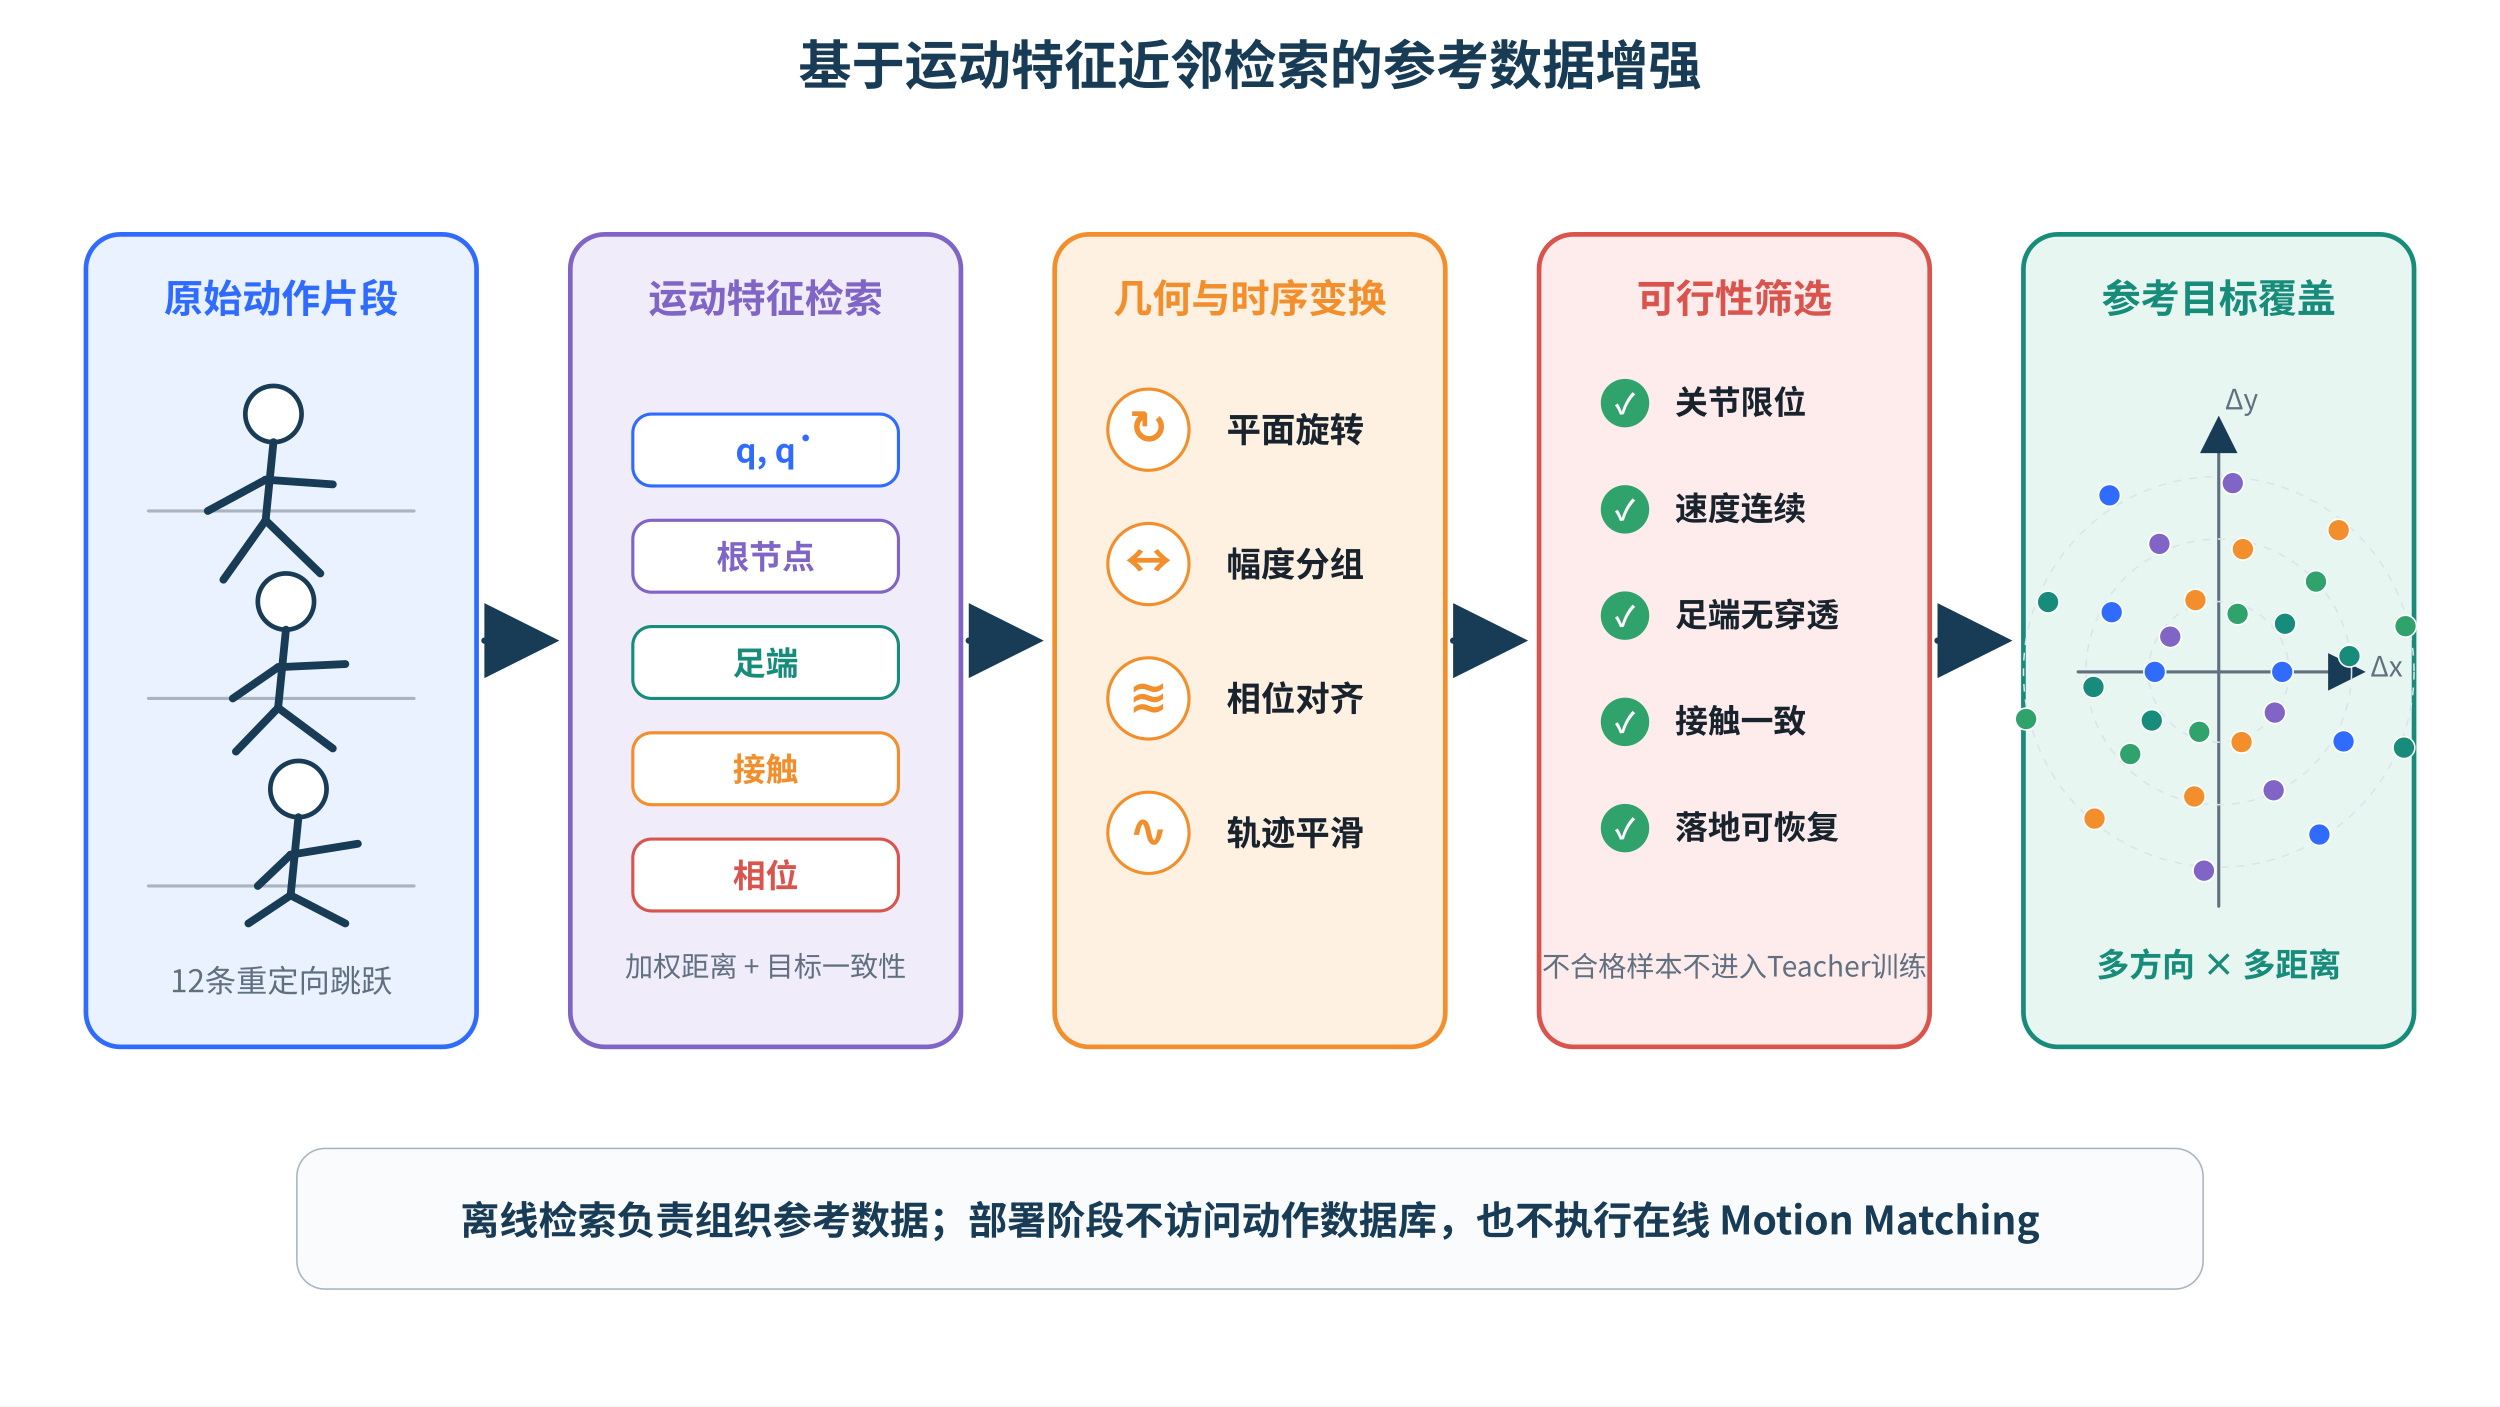
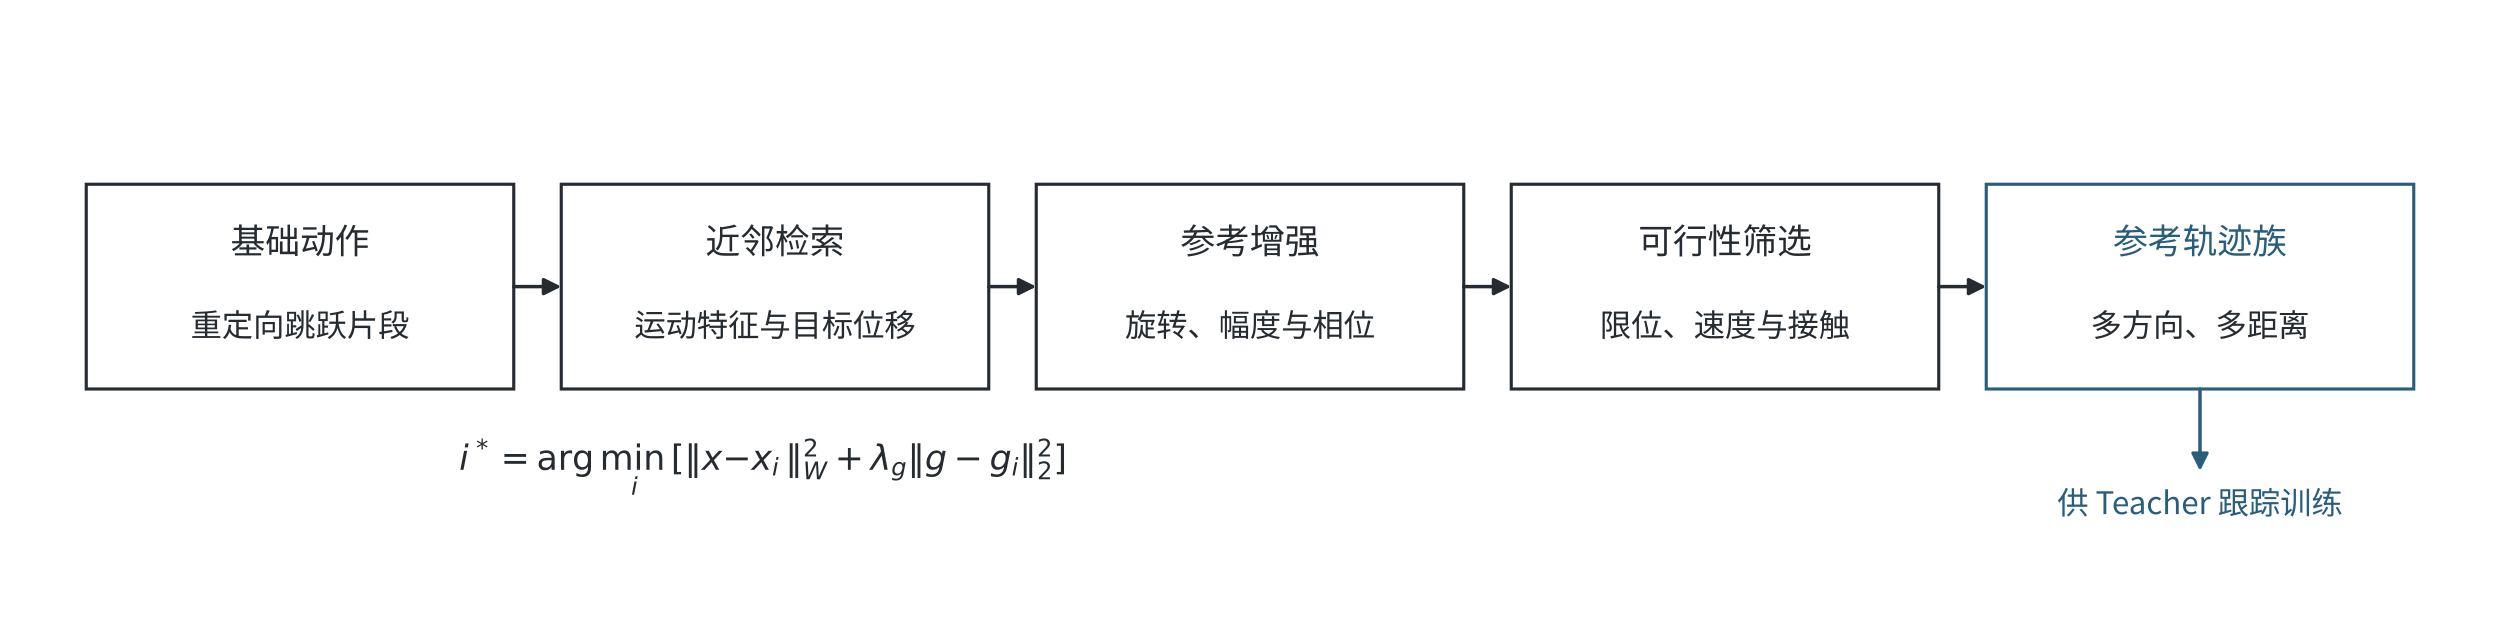
- <svg xmlns="http://www.w3.org/2000/svg" width="1600" height="900" viewBox="0 0 1600 900">
+ <svg xmlns="http://www.w3.org/2000/svg" width="720pt" height="180pt" viewBox="0 0 720 180" version="1.1">
  <defs>
-     <marker id="arrow" markerWidth="12" markerHeight="12" refX="10" refY="6" orient="auto">
-       <path d="M0,0 L12,6 L0,12 z" fill="#183B56" />
-     </marker>
-     <marker id="arrow-blue" markerWidth="12" markerHeight="12" refX="10" refY="6" orient="auto">
-       <path d="M0,0 L12,6 L0,12 z" fill="#2F6BFF" />
-     </marker>
-     <marker id="arrow-green" markerWidth="12" markerHeight="12" refX="10" refY="6" orient="auto">
-       <path d="M0,0 L12,6 L0,12 z" fill="#2FA36B" />
-     </marker>
-     <linearGradient id="bluegrad" x1="0" y1="0" x2="1" y2="0">
-       <stop offset="0" stop-color="#EAF1FF" />
-       <stop offset="1" stop-color="#D9E8FF" />
-     </linearGradient>
-     <linearGradient id="heat" x1="0" y1="1" x2="0" y2="0">
-       <stop offset="0" stop-color="#EDF2F7" />
-       <stop offset="0.35" stop-color="#A9D7D0" />
-       <stop offset="0.7" stop-color="#42A88F" />
-       <stop offset="1" stop-color="#136C64" />
-     </linearGradient>
+     <style type="text/css">*{stroke-linejoin: round; stroke-linecap: butt}</style>
  </defs>
-   <rect width="1600" height="900" fill="white" />
-   <text x="800.0" y="54" fill="#183B56" font-family="Noto Sans CJK SC, sans-serif" font-size="34" font-weight="700" font-style="normal" text-anchor="middle">基于运动特征近邻检索的参考数据增强</text>
-   <rect x="55" y="150" width="250" height="520" rx="22" fill="#EAF1FF" fill-opacity="1.0" stroke="#2F6BFF" stroke-width="3" />
-   <text x="180" y="200" fill="#2F6BFF" font-family="Noto Sans CJK SC, sans-serif" font-size="25" font-weight="700" font-style="normal" text-anchor="middle">原始动作片段</text>
-   <rect x="365" y="150" width="250" height="520" rx="22" fill="#F0ECFA" fill-opacity="1.0" stroke="#8064C6" stroke-width="3" />
-   <text x="490" y="200" fill="#8064C6" font-family="Noto Sans CJK SC, sans-serif" font-size="25" font-weight="700" font-style="normal" text-anchor="middle">运动特征检索</text>
-   <rect x="675" y="150" width="250" height="520" rx="22" fill="#FFF1E2" fill-opacity="1.0" stroke="#F28E2B" stroke-width="3" />
-   <text x="800" y="200" fill="#F28E2B" font-family="Noto Sans CJK SC, sans-serif" font-size="25" font-weight="700" font-style="normal" text-anchor="middle">几何与时序变换</text>
-   <rect x="985" y="150" width="250" height="520" rx="22" fill="#FDECEB" fill-opacity="1.0" stroke="#D9544D" stroke-width="3" />
-   <text x="1110" y="200" fill="#D9544D" font-family="Noto Sans CJK SC, sans-serif" font-size="25" font-weight="700" font-style="normal" text-anchor="middle">可行性筛选</text>
-   <rect x="1295" y="150" width="250" height="520" rx="22" fill="#E8F6F1" fill-opacity="1.0" stroke="#178C7B" stroke-width="3" />
-   <text x="1420" y="200" fill="#178C7B" font-family="Noto Sans CJK SC, sans-serif" font-size="25" font-weight="700" font-style="normal" text-anchor="middle">参考目标覆盖</text>
-   <line x1="310" y1="410" x2="350" y2="410" stroke="#183B56" stroke-width="4" stroke-linecap="round" marker-end="url(#arrow)" />
-   <line x1="620" y1="410" x2="660" y2="410" stroke="#183B56" stroke-width="4" stroke-linecap="round" marker-end="url(#arrow)" />
-   <line x1="930" y1="410" x2="970" y2="410" stroke="#183B56" stroke-width="4" stroke-linecap="round" marker-end="url(#arrow)" />
-   <line x1="1240" y1="410" x2="1280" y2="410" stroke="#183B56" stroke-width="4" stroke-linecap="round" marker-end="url(#arrow)" />
-   <line x1="95" y1="327" x2="265" y2="327" stroke="#A9B4BF" stroke-width="2" stroke-linecap="round" />
-   <circle cx="175" cy="265" r="18" fill="#FFFFFF" fill-opacity="1.0" stroke="#183B56" stroke-width="3" />
-   <line x1="175" y1="283" x2="170" y2="333" stroke="#183B56" stroke-width="5" stroke-linecap="round" />
-   <line x1="170" y1="307" x2="133" y2="327" stroke="#183B56" stroke-width="5" stroke-linecap="round" />
-   <line x1="170" y1="307" x2="213" y2="310" stroke="#183B56" stroke-width="5" stroke-linecap="round" />
-   <line x1="170" y1="333" x2="143" y2="371" stroke="#183B56" stroke-width="5" stroke-linecap="round" />
-   <line x1="170" y1="333" x2="205" y2="367" stroke="#183B56" stroke-width="5" stroke-linecap="round" />
-   <line x1="95" y1="447" x2="265" y2="447" stroke="#A9B4BF" stroke-width="2" stroke-linecap="round" />
-   <circle cx="183" cy="385" r="18" fill="#FFFFFF" fill-opacity="1.0" stroke="#183B56" stroke-width="3" />
-   <line x1="183" y1="403" x2="178" y2="453" stroke="#183B56" stroke-width="5" stroke-linecap="round" />
-   <line x1="178" y1="427" x2="149" y2="447" stroke="#183B56" stroke-width="5" stroke-linecap="round" />
-   <line x1="178" y1="427" x2="221" y2="425" stroke="#183B56" stroke-width="5" stroke-linecap="round" />
-   <line x1="178" y1="453" x2="151" y2="481" stroke="#183B56" stroke-width="5" stroke-linecap="round" />
-   <line x1="178" y1="453" x2="213" y2="479" stroke="#183B56" stroke-width="5" stroke-linecap="round" />
-   <line x1="95" y1="567" x2="265" y2="567" stroke="#A9B4BF" stroke-width="2" stroke-linecap="round" />
-   <circle cx="191" cy="505" r="18" fill="#FFFFFF" fill-opacity="1.0" stroke="#183B56" stroke-width="3" />
-   <line x1="191" y1="523" x2="186" y2="573" stroke="#183B56" stroke-width="5" stroke-linecap="round" />
-   <line x1="186" y1="547" x2="165" y2="567" stroke="#183B56" stroke-width="5" stroke-linecap="round" />
-   <line x1="186" y1="547" x2="229" y2="540" stroke="#183B56" stroke-width="5" stroke-linecap="round" />
-   <line x1="186" y1="573" x2="159" y2="591" stroke="#183B56" stroke-width="5" stroke-linecap="round" />
-   <line x1="186" y1="573" x2="221" y2="591" stroke="#183B56" stroke-width="5" stroke-linecap="round" />
-   <text x="180" y="635" fill="#607080" font-family="Noto Sans CJK SC, sans-serif" font-size="20" font-weight="400" font-style="normal" text-anchor="middle">12条重定向跳跃</text>
-   <rect x="405" y="265" width="170" height="46" rx="12" fill="#FFFFFF" fill-opacity="1.0" stroke="#2F6BFF" stroke-width="2" />
-   <text x="490" y="296" fill="#2F6BFF" font-family="Noto Sans CJK SC, sans-serif" font-size="21" font-weight="650" font-style="normal" text-anchor="middle">q, q̇</text>
-   <rect x="405" y="333" width="170" height="46" rx="12" fill="#FFFFFF" fill-opacity="1.0" stroke="#8064C6" stroke-width="2" />
-   <text x="490" y="364" fill="#8064C6" font-family="Noto Sans CJK SC, sans-serif" font-size="21" font-weight="650" font-style="normal" text-anchor="middle">根节点</text>
-   <rect x="405" y="401" width="170" height="46" rx="12" fill="#FFFFFF" fill-opacity="1.0" stroke="#178C7B" stroke-width="2" />
-   <text x="490" y="432" fill="#178C7B" font-family="Noto Sans CJK SC, sans-serif" font-size="21" font-weight="650" font-style="normal" text-anchor="middle">足端</text>
-   <rect x="405" y="469" width="170" height="46" rx="12" fill="#FFFFFF" fill-opacity="1.0" stroke="#F28E2B" stroke-width="2" />
-   <text x="490" y="500" fill="#F28E2B" font-family="Noto Sans CJK SC, sans-serif" font-size="21" font-weight="650" font-style="normal" text-anchor="middle">接触</text>
-   <rect x="405" y="537" width="170" height="46" rx="12" fill="#FFFFFF" fill-opacity="1.0" stroke="#D9544D" stroke-width="2" />
-   <text x="490" y="568" fill="#D9544D" font-family="Noto Sans CJK SC, sans-serif" font-size="21" font-weight="650" font-style="normal" text-anchor="middle">相位</text>
-   <text x="490" y="625" fill="#607080" font-family="Noto Sans CJK SC, sans-serif" font-size="18" font-weight="400" font-style="normal" text-anchor="middle">加权距离 + 目标一致性</text>
-   <circle cx="735" cy="275" r="26" fill="#FFFFFF" fill-opacity="1.0" stroke="#F28E2B" stroke-width="2" />
-   <text x="735" y="284" fill="#F28E2B" font-family="Noto Sans CJK SC, sans-serif" font-size="30" font-weight="700" font-style="normal" text-anchor="middle">↻</text>
-   <text x="785" y="283" fill="#18232D" font-family="Noto Sans CJK SC, sans-serif" font-size="22" font-weight="600" font-style="normal" text-anchor="start">平面旋转</text>
-   <circle cx="735" cy="361" r="26" fill="#FFFFFF" fill-opacity="1.0" stroke="#F28E2B" stroke-width="2" />
-   <text x="735" y="370" fill="#F28E2B" font-family="Noto Sans CJK SC, sans-serif" font-size="30" font-weight="700" font-style="normal" text-anchor="middle">↔</text>
-   <text x="785" y="369" fill="#18232D" font-family="Noto Sans CJK SC, sans-serif" font-size="22" font-weight="600" font-style="normal" text-anchor="start">幅度分组</text>
-   <circle cx="735" cy="447" r="26" fill="#FFFFFF" fill-opacity="1.0" stroke="#F28E2B" stroke-width="2" />
-   <text x="735" y="456" fill="#F28E2B" font-family="Noto Sans CJK SC, sans-serif" font-size="30" font-weight="700" font-style="normal" text-anchor="middle">≋</text>
-   <text x="785" y="455" fill="#18232D" font-family="Noto Sans CJK SC, sans-serif" font-size="22" font-weight="600" font-style="normal" text-anchor="start">相位对齐</text>
-   <circle cx="735" cy="533" r="26" fill="#FFFFFF" fill-opacity="1.0" stroke="#F28E2B" stroke-width="2" />
-   <text x="735" y="542" fill="#F28E2B" font-family="Noto Sans CJK SC, sans-serif" font-size="30" font-weight="700" font-style="normal" text-anchor="middle">∿</text>
-   <text x="785" y="541" fill="#18232D" font-family="Noto Sans CJK SC, sans-serif" font-size="22" font-weight="600" font-style="normal" text-anchor="start">轨迹平滑</text>
-   <circle cx="1040" cy="258" r="15" fill="#2FA36B" fill-opacity="1.0" stroke="#2FA36B" stroke-width="1" />
-   <text x="1040" y="265" fill="#FFFFFF" font-family="Noto Sans CJK SC, sans-serif" font-size="18" font-weight="700" font-style="normal" text-anchor="middle">✓</text>
-   <text x="1072" y="265" fill="#18232D" font-family="Noto Sans CJK SC, sans-serif" font-size="21" font-weight="600" font-style="normal" text-anchor="start">关节限位</text>
-   <circle cx="1040" cy="326" r="15" fill="#2FA36B" fill-opacity="1.0" stroke="#2FA36B" stroke-width="1" />
-   <text x="1040" y="333" fill="#FFFFFF" font-family="Noto Sans CJK SC, sans-serif" font-size="18" font-weight="700" font-style="normal" text-anchor="middle">✓</text>
-   <text x="1072" y="333" fill="#18232D" font-family="Noto Sans CJK SC, sans-serif" font-size="21" font-weight="600" font-style="normal" text-anchor="start">速度连续</text>
-   <circle cx="1040" cy="394" r="15" fill="#2FA36B" fill-opacity="1.0" stroke="#2FA36B" stroke-width="1" />
-   <text x="1040" y="401" fill="#FFFFFF" font-family="Noto Sans CJK SC, sans-serif" font-size="18" font-weight="700" font-style="normal" text-anchor="middle">✓</text>
-   <text x="1072" y="401" fill="#18232D" font-family="Noto Sans CJK SC, sans-serif" font-size="21" font-weight="600" font-style="normal" text-anchor="start">足端无穿透</text>
-   <circle cx="1040" cy="462" r="15" fill="#2FA36B" fill-opacity="1.0" stroke="#2FA36B" stroke-width="1" />
-   <text x="1040" y="469" fill="#FFFFFF" font-family="Noto Sans CJK SC, sans-serif" font-size="18" font-weight="700" font-style="normal" text-anchor="middle">✓</text>
-   <text x="1072" y="469" fill="#18232D" font-family="Noto Sans CJK SC, sans-serif" font-size="21" font-weight="600" font-style="normal" text-anchor="start">接触一致</text>
-   <circle cx="1040" cy="530" r="15" fill="#2FA36B" fill-opacity="1.0" stroke="#2FA36B" stroke-width="1" />
-   <text x="1040" y="537" fill="#FFFFFF" font-family="Noto Sans CJK SC, sans-serif" font-size="18" font-weight="700" font-style="normal" text-anchor="middle">✓</text>
-   <text x="1072" y="537" fill="#18232D" font-family="Noto Sans CJK SC, sans-serif" font-size="21" font-weight="600" font-style="normal" text-anchor="start">落地可恢复</text>
-   <text x="1110" y="625" fill="#607080" font-family="Noto Sans CJK SC, sans-serif" font-size="18" font-weight="400" font-style="normal" text-anchor="middle">不合格样本不进入Teacher训练</text>
-   <line x1="1330" y1="430" x2="1510" y2="430" stroke="#607080" stroke-width="2" stroke-linecap="round" marker-end="url(#arrow)" />
-   <line x1="1420" y1="580" x2="1420" y2="270" stroke="#607080" stroke-width="2" stroke-linecap="round" marker-end="url(#arrow)" />
-   <ellipse cx="1420" cy="430" rx="45" ry="45" fill="none" fill-opacity="1.0" stroke="#DDE3EA" stroke-width="1" stroke-dasharray="5 5" />
-   <circle cx="1460.627" cy="430.0" r="7" fill="#2F6BFF" fill-opacity="1.0" stroke="#FFFFFF" stroke-width="1" />
-   <circle cx="1462.39" cy="399.202" r="7" fill="#178C7B" fill-opacity="1.0" stroke="#FFFFFF" stroke-width="1" />
-   <circle cx="1432.058" cy="392.889" r="7" fill="#2FA36B" fill-opacity="1.0" stroke="#FFFFFF" stroke-width="1" />
-   <circle cx="1405.082" cy="384.086" r="7" fill="#F28E2B" fill-opacity="1.0" stroke="#FFFFFF" stroke-width="1" />
-   <circle cx="1388.964" cy="407.451" r="7" fill="#8064C6" fill-opacity="1.0" stroke="#FFFFFF" stroke-width="1" />
-   <circle cx="1379.041" cy="430.0" r="7" fill="#2F6BFF" fill-opacity="1.0" stroke="#FFFFFF" stroke-width="1" />
-   <circle cx="1377.133" cy="461.144" r="7" fill="#178C7B" fill-opacity="1.0" stroke="#FFFFFF" stroke-width="1" />
-   <circle cx="1407.531" cy="468.375" r="7" fill="#2FA36B" fill-opacity="1.0" stroke="#FFFFFF" stroke-width="1" />
-   <circle cx="1434.607" cy="474.956" r="7" fill="#F28E2B" fill-opacity="1.0" stroke="#FFFFFF" stroke-width="1" />
-   <circle cx="1455.877" cy="456.066" r="7" fill="#8064C6" fill-opacity="1.0" stroke="#FFFFFF" stroke-width="1" />
-   <ellipse cx="1420" cy="430" rx="85" ry="85" fill="none" fill-opacity="1.0" stroke="#DDE3EA" stroke-width="1" stroke-dasharray="5 5" />
-   <circle cx="1503.644" cy="419.914" r="7" fill="#178C7B" fill-opacity="1.0" stroke="#FFFFFF" stroke-width="1" />
-   <circle cx="1482.232" cy="372.22" r="7" fill="#2FA36B" fill-opacity="1.0" stroke="#FFFFFF" stroke-width="1" />
-   <circle cx="1435.45" cy="351.429" r="7" fill="#F28E2B" fill-opacity="1.0" stroke="#FFFFFF" stroke-width="1" />
-   <circle cx="1382.02" cy="348.088" r="7" fill="#8064C6" fill-opacity="1.0" stroke="#FFFFFF" stroke-width="1" />
-   <circle cx="1351.484" cy="391.826" r="7" fill="#2F6BFF" fill-opacity="1.0" stroke="#FFFFFF" stroke-width="1" />
-   <circle cx="1339.834" cy="439.666" r="7" fill="#178C7B" fill-opacity="1.0" stroke="#FFFFFF" stroke-width="1" />
-   <circle cx="1363.337" cy="482.609" r="7" fill="#2FA36B" fill-opacity="1.0" stroke="#FFFFFF" stroke-width="1" />
-   <circle cx="1404.32" cy="509.741" r="7" fill="#F28E2B" fill-opacity="1.0" stroke="#FFFFFF" stroke-width="1" />
-   <circle cx="1455.134" cy="505.774" r="7" fill="#8064C6" fill-opacity="1.0" stroke="#FFFFFF" stroke-width="1" />
-   <circle cx="1499.873" cy="474.501" r="7" fill="#2F6BFF" fill-opacity="1.0" stroke="#FFFFFF" stroke-width="1" />
-   <ellipse cx="1420" cy="430" rx="125" ry="125" fill="none" fill-opacity="1.0" stroke="#DDE3EA" stroke-width="1" stroke-dasharray="5 5" />
-   <circle cx="1539.538" cy="400.747" r="7" fill="#2FA36B" fill-opacity="1.0" stroke="#FFFFFF" stroke-width="1" />
-   <circle cx="1496.771" cy="339.312" r="7" fill="#F28E2B" fill-opacity="1.0" stroke="#FFFFFF" stroke-width="1" />
-   <circle cx="1428.975" cy="309.199" r="7" fill="#8064C6" fill-opacity="1.0" stroke="#FFFFFF" stroke-width="1" />
-   <circle cx="1350.082" cy="317.019" r="7" fill="#2F6BFF" fill-opacity="1.0" stroke="#FFFFFF" stroke-width="1" />
-   <circle cx="1310.777" cy="385.318" r="7" fill="#178C7B" fill-opacity="1.0" stroke="#FFFFFF" stroke-width="1" />
-   <circle cx="1296.715" cy="460.17" r="7" fill="#2FA36B" fill-opacity="1.0" stroke="#FFFFFF" stroke-width="1" />
-   <circle cx="1340.506" cy="523.906" r="7" fill="#F28E2B" fill-opacity="1.0" stroke="#FFFFFF" stroke-width="1" />
-   <circle cx="1410.548" cy="557.223" r="7" fill="#8064C6" fill-opacity="1.0" stroke="#FFFFFF" stroke-width="1" />
-   <circle cx="1484.418" cy="534.095" r="7" fill="#2F6BFF" fill-opacity="1.0" stroke="#FFFFFF" stroke-width="1" />
-   <circle cx="1538.526" cy="478.488" r="7" fill="#178C7B" fill-opacity="1.0" stroke="#FFFFFF" stroke-width="1" />
-   <text x="1517" y="433" fill="#607080" font-family="Noto Sans CJK SC, sans-serif" font-size="18" font-weight="400" font-style="normal" text-anchor="start">Δx</text>
-   <text x="1424" y="262" fill="#607080" font-family="Noto Sans CJK SC, sans-serif" font-size="18" font-weight="400" font-style="normal" text-anchor="start">Δy</text>
-   <text x="1420" y="625" fill="#178C7B" font-family="Noto Sans CJK SC, sans-serif" font-size="21" font-weight="700" font-style="normal" text-anchor="middle">多方向 × 多距离</text>
-   <rect x="190" y="735" width="1220" height="90" rx="18" fill="#FAFBFD" fill-opacity="1.0" stroke="#A9B4BF" stroke-width="1" />
-   <text x="800" y="790" fill="#183B56" font-family="Noto Sans CJK SC, sans-serif" font-size="25" font-weight="650" font-style="normal" text-anchor="middle">离线检索负责组织参考数据；部署阶段不访问动作数据库，也不执行在线 Motion Matching</text>
+   <g id="figure_1">
+     <g id="patch_1">
+       <path d="M 0 180 L 720 180 L 720 0 L 0 0 z " style="fill: #ffffff" />
+     </g>
+     <g id="axes_1">
+       <g id="patch_2">
+         <path d="M 24.84 112.032 L 147.96 112.032 L 147.96 53.064 L 24.84 53.064 z " clip-path="url(#pb97159dee9)" style="fill: #ffffff; stroke: #252b30; stroke-width: 0.9; stroke-linejoin: miter" />
+       </g>
+       <g id="patch_3">
+         <path d="M 147.96 82.548 Q 154.8 82.548 160.522 82.548 " clip-path="url(#pb97159dee9)" style="fill: none; stroke: #252b30; stroke-linecap: round" />
+         <path d="M 156.522 80.548 L 160.522 82.548 L 156.522 84.548 z " clip-path="url(#pb97159dee9)" style="fill: #252b30; stroke: #252b30; stroke-linecap: round" />
+       </g>
+       <g id="patch_4">
+         <path d="M 161.64 112.032 L 284.76 112.032 L 284.76 53.064 L 161.64 53.064 z " clip-path="url(#pb97159dee9)" style="fill: #ffffff; stroke: #252b30; stroke-width: 0.9; stroke-linejoin: miter" />
+       </g>
+       <g id="patch_5">
+         <path d="M 284.76 82.548 Q 291.6 82.548 297.322 82.548 " clip-path="url(#pb97159dee9)" style="fill: none; stroke: #252b30; stroke-linecap: round" />
+         <path d="M 293.322 80.548 L 297.322 82.548 L 293.322 84.548 z " clip-path="url(#pb97159dee9)" style="fill: #252b30; stroke: #252b30; stroke-linecap: round" />
+       </g>
+       <g id="patch_6">
+         <path d="M 298.44 112.032 L 421.56 112.032 L 421.56 53.064 L 298.44 53.064 z " clip-path="url(#pb97159dee9)" style="fill: #ffffff; stroke: #252b30; stroke-width: 0.9; stroke-linejoin: miter" />
+       </g>
+       <g id="patch_7">
+         <path d="M 421.56 82.548 Q 428.4 82.548 434.122 82.548 " clip-path="url(#pb97159dee9)" style="fill: none; stroke: #252b30; stroke-linecap: round" />
+         <path d="M 430.122 80.548 L 434.122 82.548 L 430.122 84.548 z " clip-path="url(#pb97159dee9)" style="fill: #252b30; stroke: #252b30; stroke-linecap: round" />
+       </g>
+       <g id="patch_8">
+         <path d="M 435.24 112.032 L 558.36 112.032 L 558.36 53.064 L 435.24 53.064 z " clip-path="url(#pb97159dee9)" style="fill: #ffffff; stroke: #252b30; stroke-width: 0.9; stroke-linejoin: miter" />
+       </g>
+       <g id="patch_9">
+         <path d="M 558.36 82.548 Q 565.2 82.548 570.922 82.548 " clip-path="url(#pb97159dee9)" style="fill: none; stroke: #252b30; stroke-linecap: round" />
+         <path d="M 566.922 80.548 L 570.922 82.548 L 566.922 84.548 z " clip-path="url(#pb97159dee9)" style="fill: #252b30; stroke: #252b30; stroke-linecap: round" />
+       </g>
+       <g id="patch_10">
+         <path d="M 572.04 112.032 L 695.16 112.032 L 695.16 53.064 L 572.04 53.064 z " clip-path="url(#pb97159dee9)" style="fill: #ffffff; stroke: #285d7b; stroke-width: 0.9; stroke-linejoin: miter" />
+       </g>
+       <g id="patch_11">
+         <path d="M 633.6 112.032 Q 633.6 123.826 633.6 134.501 " clip-path="url(#pb97159dee9)" style="fill: none; stroke: #285d7b; stroke-linecap: round" />
+         <path d="M 635.6 130.501 L 633.6 134.501 L 631.6 130.501 z " clip-path="url(#pb97159dee9)" style="fill: #285d7b; stroke: #285d7b; stroke-linecap: round" />
+       </g>
+       <g id="text_1">
+         <text style="font-weight: 500; font-size: 10px; font-family: 'Noto Sans CJK JP', 'DejaVu Sans'; text-anchor: middle; fill: #252b30" x="86.4" y="73.035" transform="rotate(-0 86.4 73.03503)">基础动作</text>
+       </g>
+       <g id="text_2">
+         <text style="font-size: 9px; font-family: 'Noto Sans CJK JP', 'DejaVu Sans'; text-anchor: middle; fill: #252b30" x="86.4" y="96.893" transform="rotate(-0 86.4 96.89254)">重定向跳跃片段</text>
+       </g>
+       <g id="text_3">
+         <text style="font-weight: 500; font-size: 10px; font-family: 'Noto Sans CJK JP', 'DejaVu Sans'; text-anchor: middle; fill: #252b30" x="223.2" y="73.035" transform="rotate(-0 223.2 73.03503)">近邻检索</text>
+       </g>
+       <g id="text_4">
+         <text style="font-size: 9px; font-family: 'Noto Sans CJK JP', 'DejaVu Sans'; text-anchor: middle; fill: #252b30" x="223.2" y="96.893" transform="rotate(-0 223.2 96.89254)">运动特征与目标位移</text>
+       </g>
+       <g id="text_5">
+         <text style="font-weight: 500; font-size: 10px; font-family: 'Noto Sans CJK JP', 'DejaVu Sans'; text-anchor: middle; fill: #252b30" x="360" y="73.035" transform="rotate(-0 360 73.03503)">参考增强</text>
+       </g>
+       <g id="text_6">
+         <text style="font-size: 9px; font-family: 'Noto Sans CJK JP', 'DejaVu Sans'; text-anchor: middle; fill: #252b30" x="360" y="96.893" transform="rotate(-0 360 96.89254)">旋转、幅度与相位</text>
+       </g>
+       <g id="text_7">
+         <text style="font-weight: 500; font-size: 10px; font-family: 'Noto Sans CJK JP', 'DejaVu Sans'; text-anchor: middle; fill: #252b30" x="496.8" y="73.035" transform="rotate(-0 496.8 73.03503)">可行性筛选</text>
+       </g>
+       <g id="text_8">
+         <text style="font-size: 9px; font-family: 'Noto Sans CJK JP', 'DejaVu Sans'; text-anchor: middle; fill: #252b30" x="496.8" y="96.893" transform="rotate(-0 496.8 96.89254)">限位、速度与接触</text>
+       </g>
+       <g id="text_9">
+         <text style="font-weight: 500; font-size: 10px; font-family: 'Noto Sans CJK JP', 'DejaVu Sans'; text-anchor: middle; fill: #285d7b" x="633.6" y="73.035" transform="rotate(-0 633.6 73.03503)">参考轨迹族</text>
+       </g>
+       <g id="text_10">
+         <text style="font-size: 9px; font-family: 'Noto Sans CJK JP', 'DejaVu Sans'; text-anchor: middle; fill: #252b30" x="633.6" y="96.893" transform="rotate(-0 633.6 96.89254)">多方向、多距离</text>
+       </g>
+       <g id="text_11">
+         <g style="fill: #252b30" transform="translate(132.23 136.2744)">
+           <text>
+             <tspan x="0" y="-0.977" style="font-style: oblique; font-size: 10px; font-family: 'DejaVu Sans'; fill: #252b30">i</tspan>
+             <tspan x="69.892" y="-0.977" style="font-style: oblique; font-size: 10px; font-family: 'DejaVu Sans'; fill: #252b30">x</tspan>
+             <tspan x="84.189" y="-0.977" style="font-style: oblique; font-size: 10px; font-family: 'DejaVu Sans'; fill: #252b30">x</tspan>
+             <tspan x="118.514" y="-0.977" style="font-style: oblique; font-size: 10px; font-family: 'DejaVu Sans'; fill: #252b30">λ</tspan>
+             <tspan x="134.149" y="-0.977" style="font-style: oblique; font-size: 10px; font-family: 'DejaVu Sans'; fill: #252b30">g</tspan>
+             <tspan x="152.772" y="-0.977" style="font-style: oblique; font-size: 10px; font-family: 'DejaVu Sans'; fill: #252b30">g</tspan>
+             <tspan x="4.886" y="-4.805" style="font-size: 7px; font-family: 'DejaVu Sans'; fill: #252b30">*</tspan>
+             <tspan x="99.044" y="-4.805" style="font-size: 7px; font-family: 'DejaVu Sans'; fill: #252b30">2</tspan>
+             <tspan x="166.434" y="-4.805" style="font-size: 7px; font-family: 'DejaVu Sans'; fill: #252b30">2</tspan>
+             <tspan x="166.434" y="1.758" style="font-size: 7px; font-family: 'DejaVu Sans'; fill: #252b30">2</tspan>
+             <tspan x="11.972" y="-0.977" style="font-size: 10px; font-family: 'DejaVu Sans'; fill: #252b30">=</tspan>
+             <tspan x="22.299" y="-0.977" style="font-size: 10px; font-family: 'DejaVu Sans'; fill: #252b30">a</tspan>
+             <tspan x="28.427" y="-0.977" style="font-size: 10px; font-family: 'DejaVu Sans'; fill: #252b30">r</tspan>
+             <tspan x="32.538" y="-0.977" style="font-size: 10px; font-family: 'DejaVu Sans'; fill: #252b30">g</tspan>
+             <tspan x="40.509" y="-0.977" style="font-size: 10px; font-family: 'DejaVu Sans'; fill: #252b30">m</tspan>
+             <tspan x="50.25" y="-0.977" style="font-size: 10px; font-family: 'DejaVu Sans'; fill: #252b30">i</tspan>
+             <tspan x="53.029" y="-0.977" style="font-size: 10px; font-family: 'DejaVu Sans'; fill: #252b30">n</tspan>
+             <tspan x="60.99" y="-0.977" style="font-size: 10px; font-family: 'DejaVu Sans'; fill: #252b30">[</tspan>
+             <tspan x="64.892" y="-0.977" style="font-size: 10px; font-family: 'DejaVu Sans'; fill: #252b30">‖</tspan>
+             <tspan x="75.81" y="-0.977" style="font-size: 10px; font-family: 'DejaVu Sans'; fill: #252b30">−</tspan>
+             <tspan x="93.948" y="-0.977" style="font-size: 10px; font-family: 'DejaVu Sans'; fill: #252b30">‖</tspan>
+             <tspan x="108.187" y="-0.977" style="font-size: 10px; font-family: 'DejaVu Sans'; fill: #252b30">+</tspan>
+             <tspan x="129.149" y="-0.977" style="font-size: 10px; font-family: 'DejaVu Sans'; fill: #252b30">‖</tspan>
+             <tspan x="142.445" y="-0.977" style="font-size: 10px; font-family: 'DejaVu Sans'; fill: #252b30">−</tspan>
+             <tspan x="161.338" y="-0.977" style="font-size: 10px; font-family: 'DejaVu Sans'; fill: #252b30">‖</tspan>
+             <tspan x="171.161" y="-0.977" style="font-size: 10px; font-family: 'DejaVu Sans'; fill: #252b30">]</tspan>
+             <tspan x="49.509" y="6.214" style="font-style: oblique; font-size: 7px; font-family: 'DejaVu Sans'; fill: #252b30">i</tspan>
+             <tspan x="90.106" y="0.664" style="font-style: oblique; font-size: 7px; font-family: 'DejaVu Sans'; fill: #252b30">i</tspan>
+             <tspan x="99.044" y="1.758" style="font-style: oblique; font-size: 7px; font-family: 'DejaVu Sans'; fill: #252b30">W</tspan>
+             <tspan x="124.432" y="0.664" style="font-style: oblique; font-size: 7px; font-family: 'DejaVu Sans'; fill: #252b30">g</tspan>
+             <tspan x="159.12" y="0.664" style="font-style: oblique; font-size: 7px; font-family: 'DejaVu Sans'; fill: #252b30">i</tspan>
+           </text>
+         </g>
+       </g>
+       <g id="text_12">
+         <text style="font-size: 9px; font-family: 'Noto Sans CJK JP', 'DejaVu Sans'; text-anchor: middle; fill: #285d7b" x="633.6" y="148.068" transform="rotate(-0 633.6 148.068)">供 Teacher 跟踪训练</text>
+       </g>
+     </g>
+   </g>
+   <defs>
+     <clipPath id="pb97159dee9">
+       <rect x="18" y="7.2" width="684" height="163.8" />
+     </clipPath>
+   </defs>
</svg>
